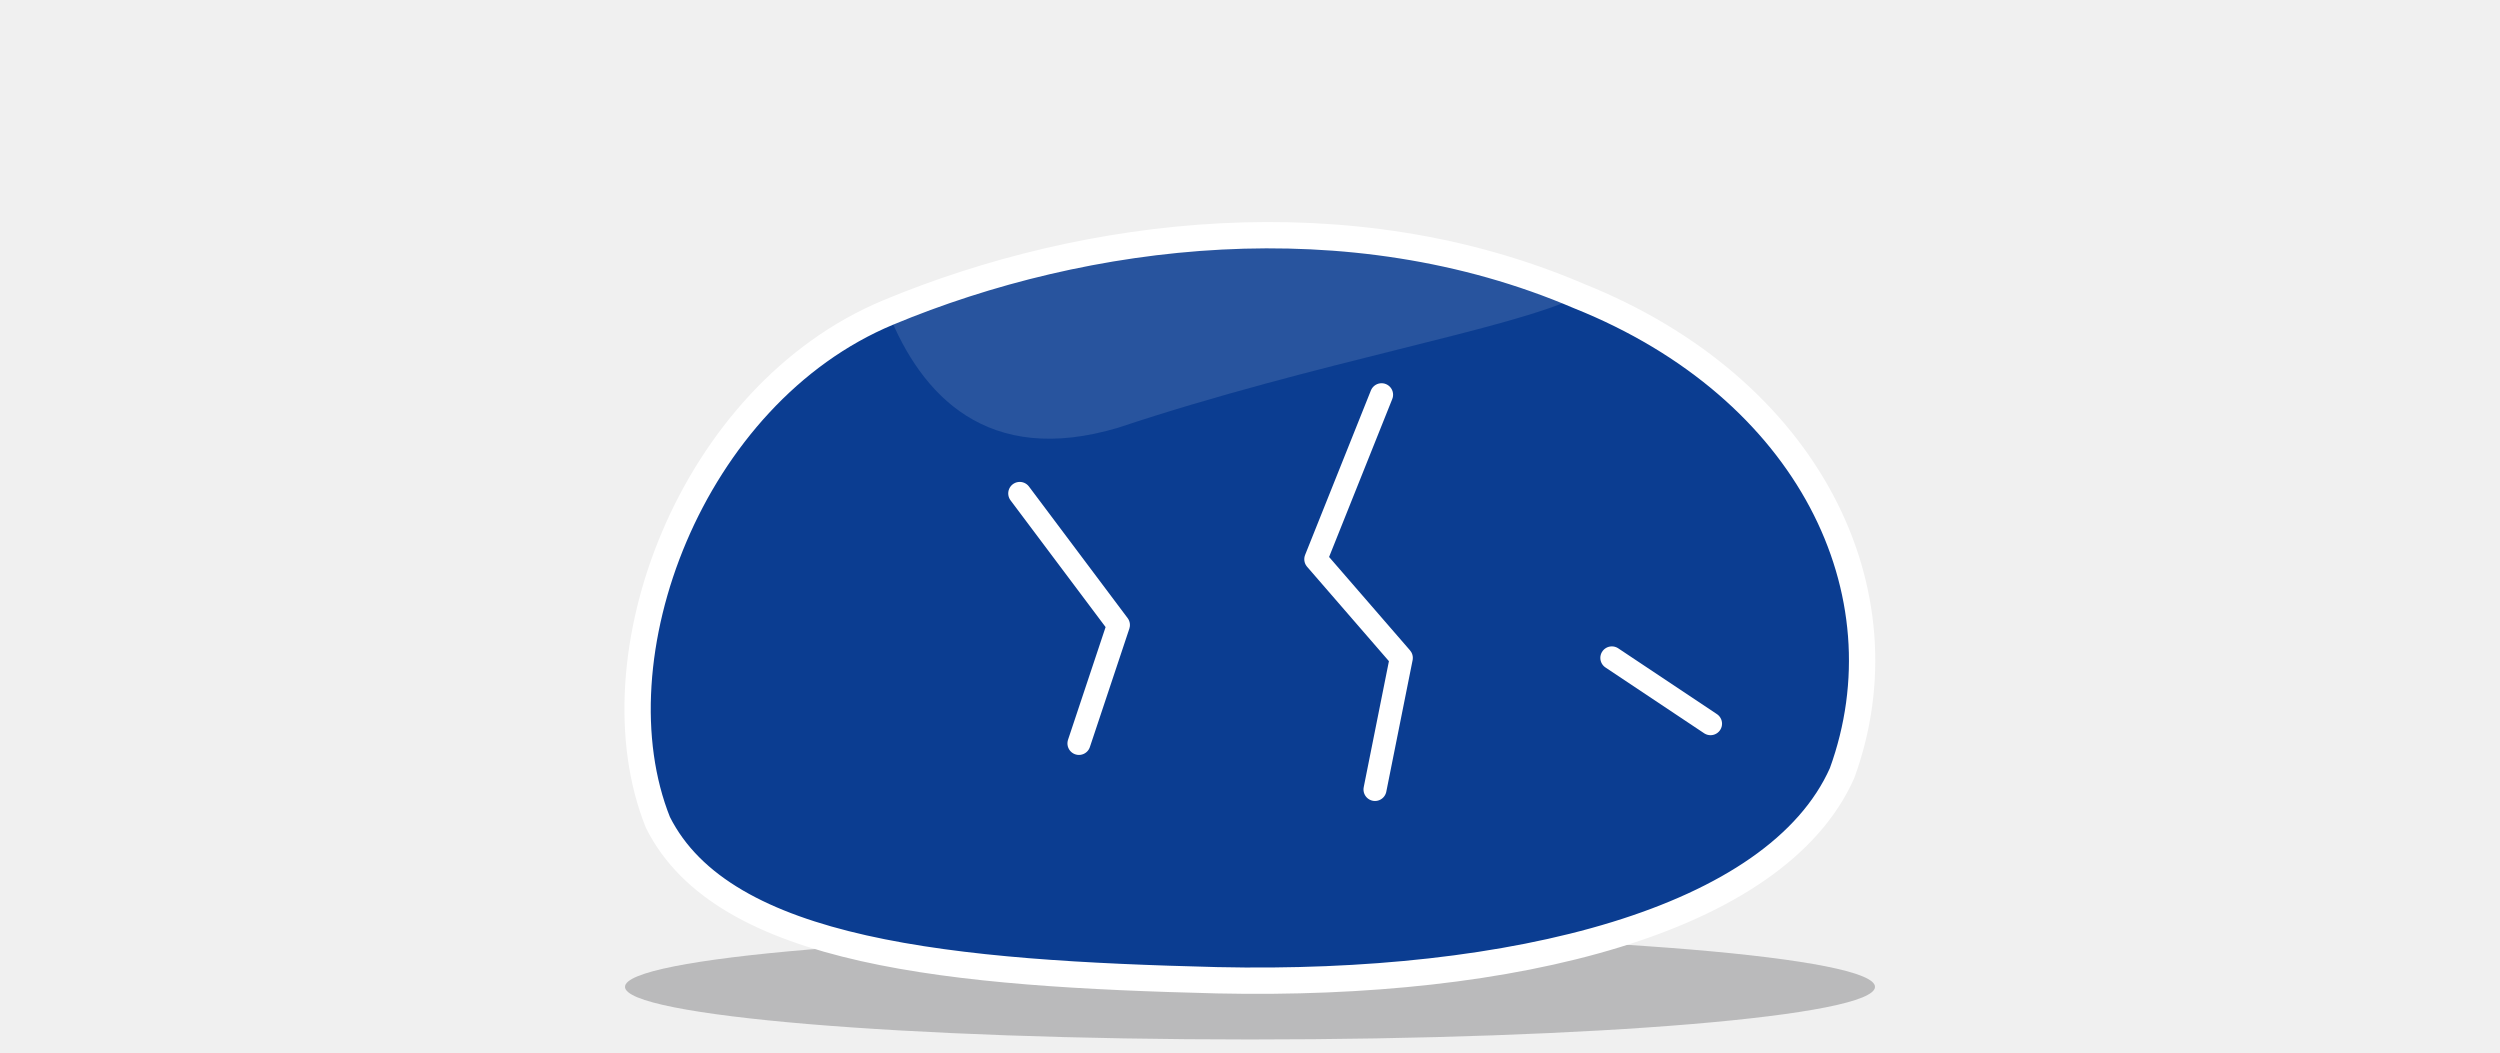
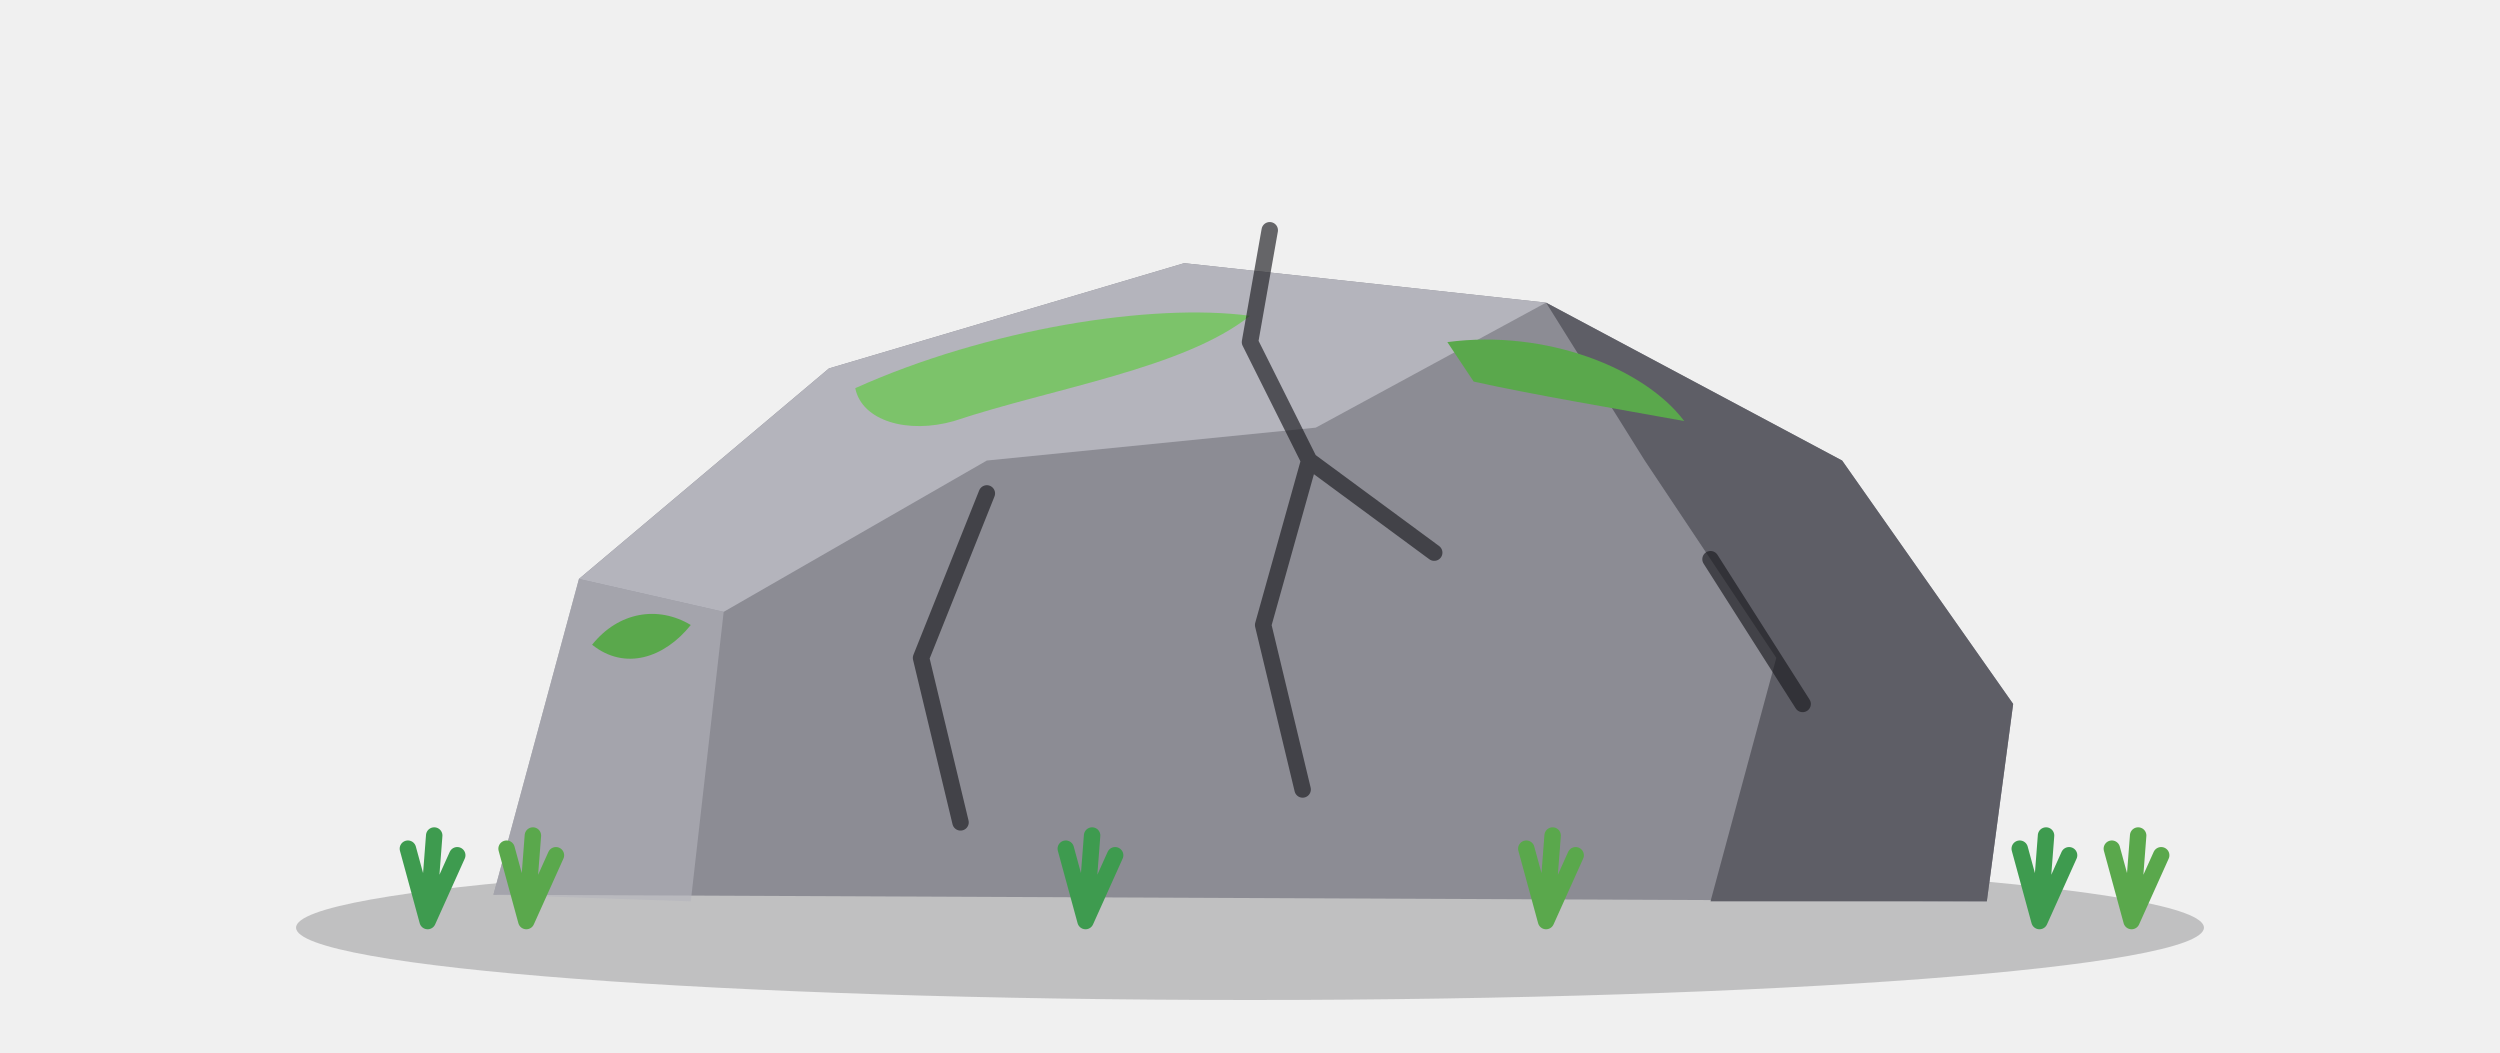
<svg xmlns="http://www.w3.org/2000/svg" viewBox="0 0 760 320">
-   <g transform="translate(160 0)">
-     <ellipse cx="220" cy="300" rx="190" ry="16" fill="#1B1B1F" fill-opacity="0.25" />
-     <g id="rock">
-       <path d="M40 250 C20 200 50 120 110 95 C170 70 250 60 320 90 C390 118 420 180 400 235 C380 280 300 300 210 298 C130 296 60 290 40 250Z" fill="#0B3D91" />
-       <path d="M110 95 C170 70 250 60 320 90 C300 100 240 110 180 130 C140 142 120 120 110 95Z" fill="#FFFFFF" fill-opacity="0.12" />
-       <path d="M40 250 C20 200 50 120 110 95 C170 70 250 60 320 90 C390 118 420 180 400 235 C380 280 300 300 210 298 C130 296 60 290 40 250Z" fill="none" stroke="#FFFFFF" stroke-width="8" stroke-linejoin="round" />
-     </g>
-     <g id="cracks">
-       <path d="M150 150 l30 40 l-12 36 M260 120 l-20 50 l26 30 l-8 40 M330 200 l30 20" stroke="#FFFFFF" stroke-width="7" fill="none" stroke-linecap="round" stroke-linejoin="round" />
-     </g>
+   <ellipse cx="380" cy="282" rx="290" ry="22" fill="#1B1B1F" fill-opacity="0.22" />
+   <g id="rock">
+     <path d="M150 272 L176 176 L252 112 L360 80 L470 92 L560 140 L612 214 L604 274 Z" fill="#8C8C94" />
+     <path d="M176 176 L252 112 L360 80 L470 92 L400 130 L300 140 L220 186Z" fill="#B4B4BC" />
+     <path d="M470 92 L560 140 L612 214 L604 274 L520 274 L540 200 L500 140Z" fill="#5E5E66" />
+     <path d="M150 272 L176 176 L220 186 L210 274Z" fill="#B4B4BC" fill-opacity="0.6" />
+     <path d="M260 118 C300 100 350 92 380 96 C360 112 320 118 290 128 C276 132 262 128 260 118Z" fill="#7CC36A" />
+     <path d="M440 104 C470 100 500 112 512 128 C490 124 466 120 448 116Z" fill="#5AA84C" />
+     <path d="M180 196 C188 186 200 184 210 190 C202 200 190 204 180 196Z" fill="#5AA84C" />
+   </g>
+   <g id="cracks">
+     <path d="M386 70 L380 104 L398 140 L384 190 L396 240 M398 140 L436 168 M300 150 L280 200 L292 250 M520 170 L548 214" stroke="#1B1B1F" stroke-opacity="0.65" stroke-width="5" fill="none" stroke-linecap="round" stroke-linejoin="round" />
+   </g>
+   <g id="grass">
+     <path d="M130 280 l-6 -22 M130 280 l2 -26 M130 280 l9 -20" stroke="#3E9B4F" stroke-width="5" stroke-linecap="round" fill="none" />
+     <path d="M160 280 l-6 -22 M160 280 l2 -26 M160 280 l9 -20" stroke="#5AA84C" stroke-width="5" stroke-linecap="round" fill="none" />
+     <path d="M330 280 l-6 -22 M330 280 l2 -26 M330 280 l9 -20" stroke="#3E9B4F" stroke-width="5" stroke-linecap="round" fill="none" />
+     <path d="M470 280 l-6 -22 M470 280 l2 -26 M470 280 l9 -20" stroke="#5AA84C" stroke-width="5" stroke-linecap="round" fill="none" />
+     <path d="M620 280 l-6 -22 M620 280 l2 -26 M620 280 l9 -20" stroke="#3E9B4F" stroke-width="5" stroke-linecap="round" fill="none" />
+     <path d="M648 280 l-6 -22 M648 280 l2 -26 M648 280 l9 -20" stroke="#5AA84C" stroke-width="5" stroke-linecap="round" fill="none" />
  </g>
</svg>
